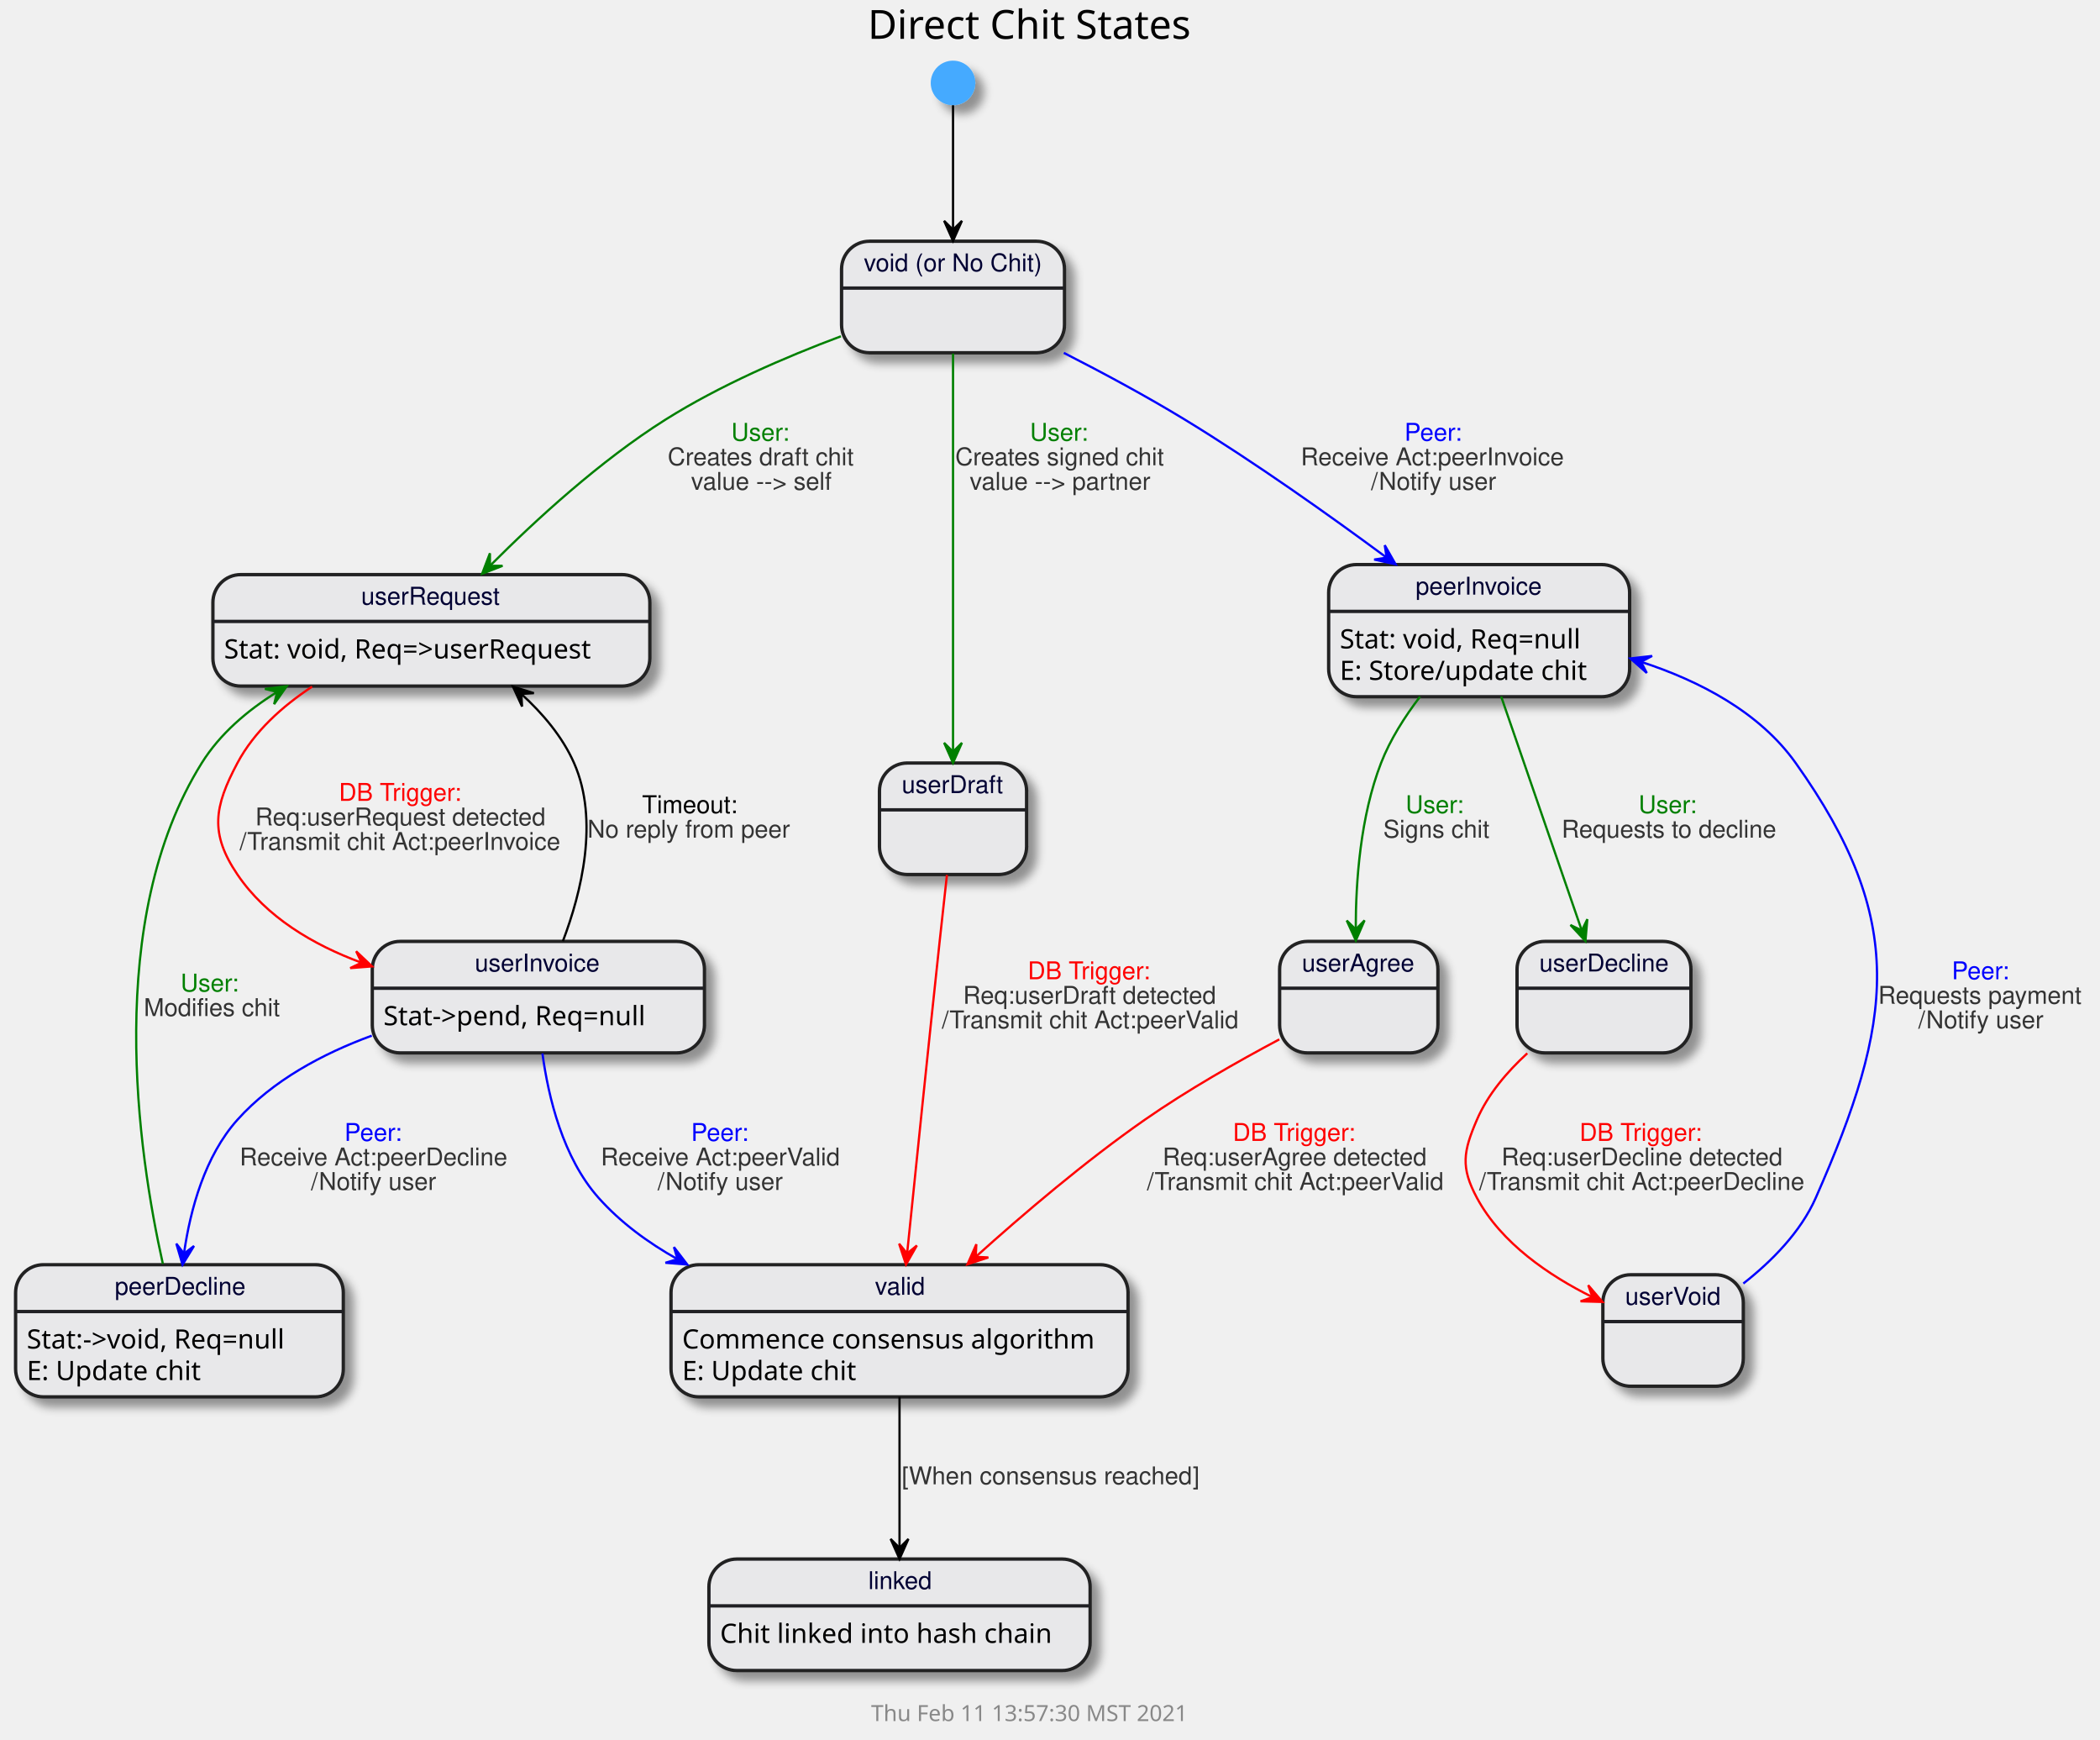
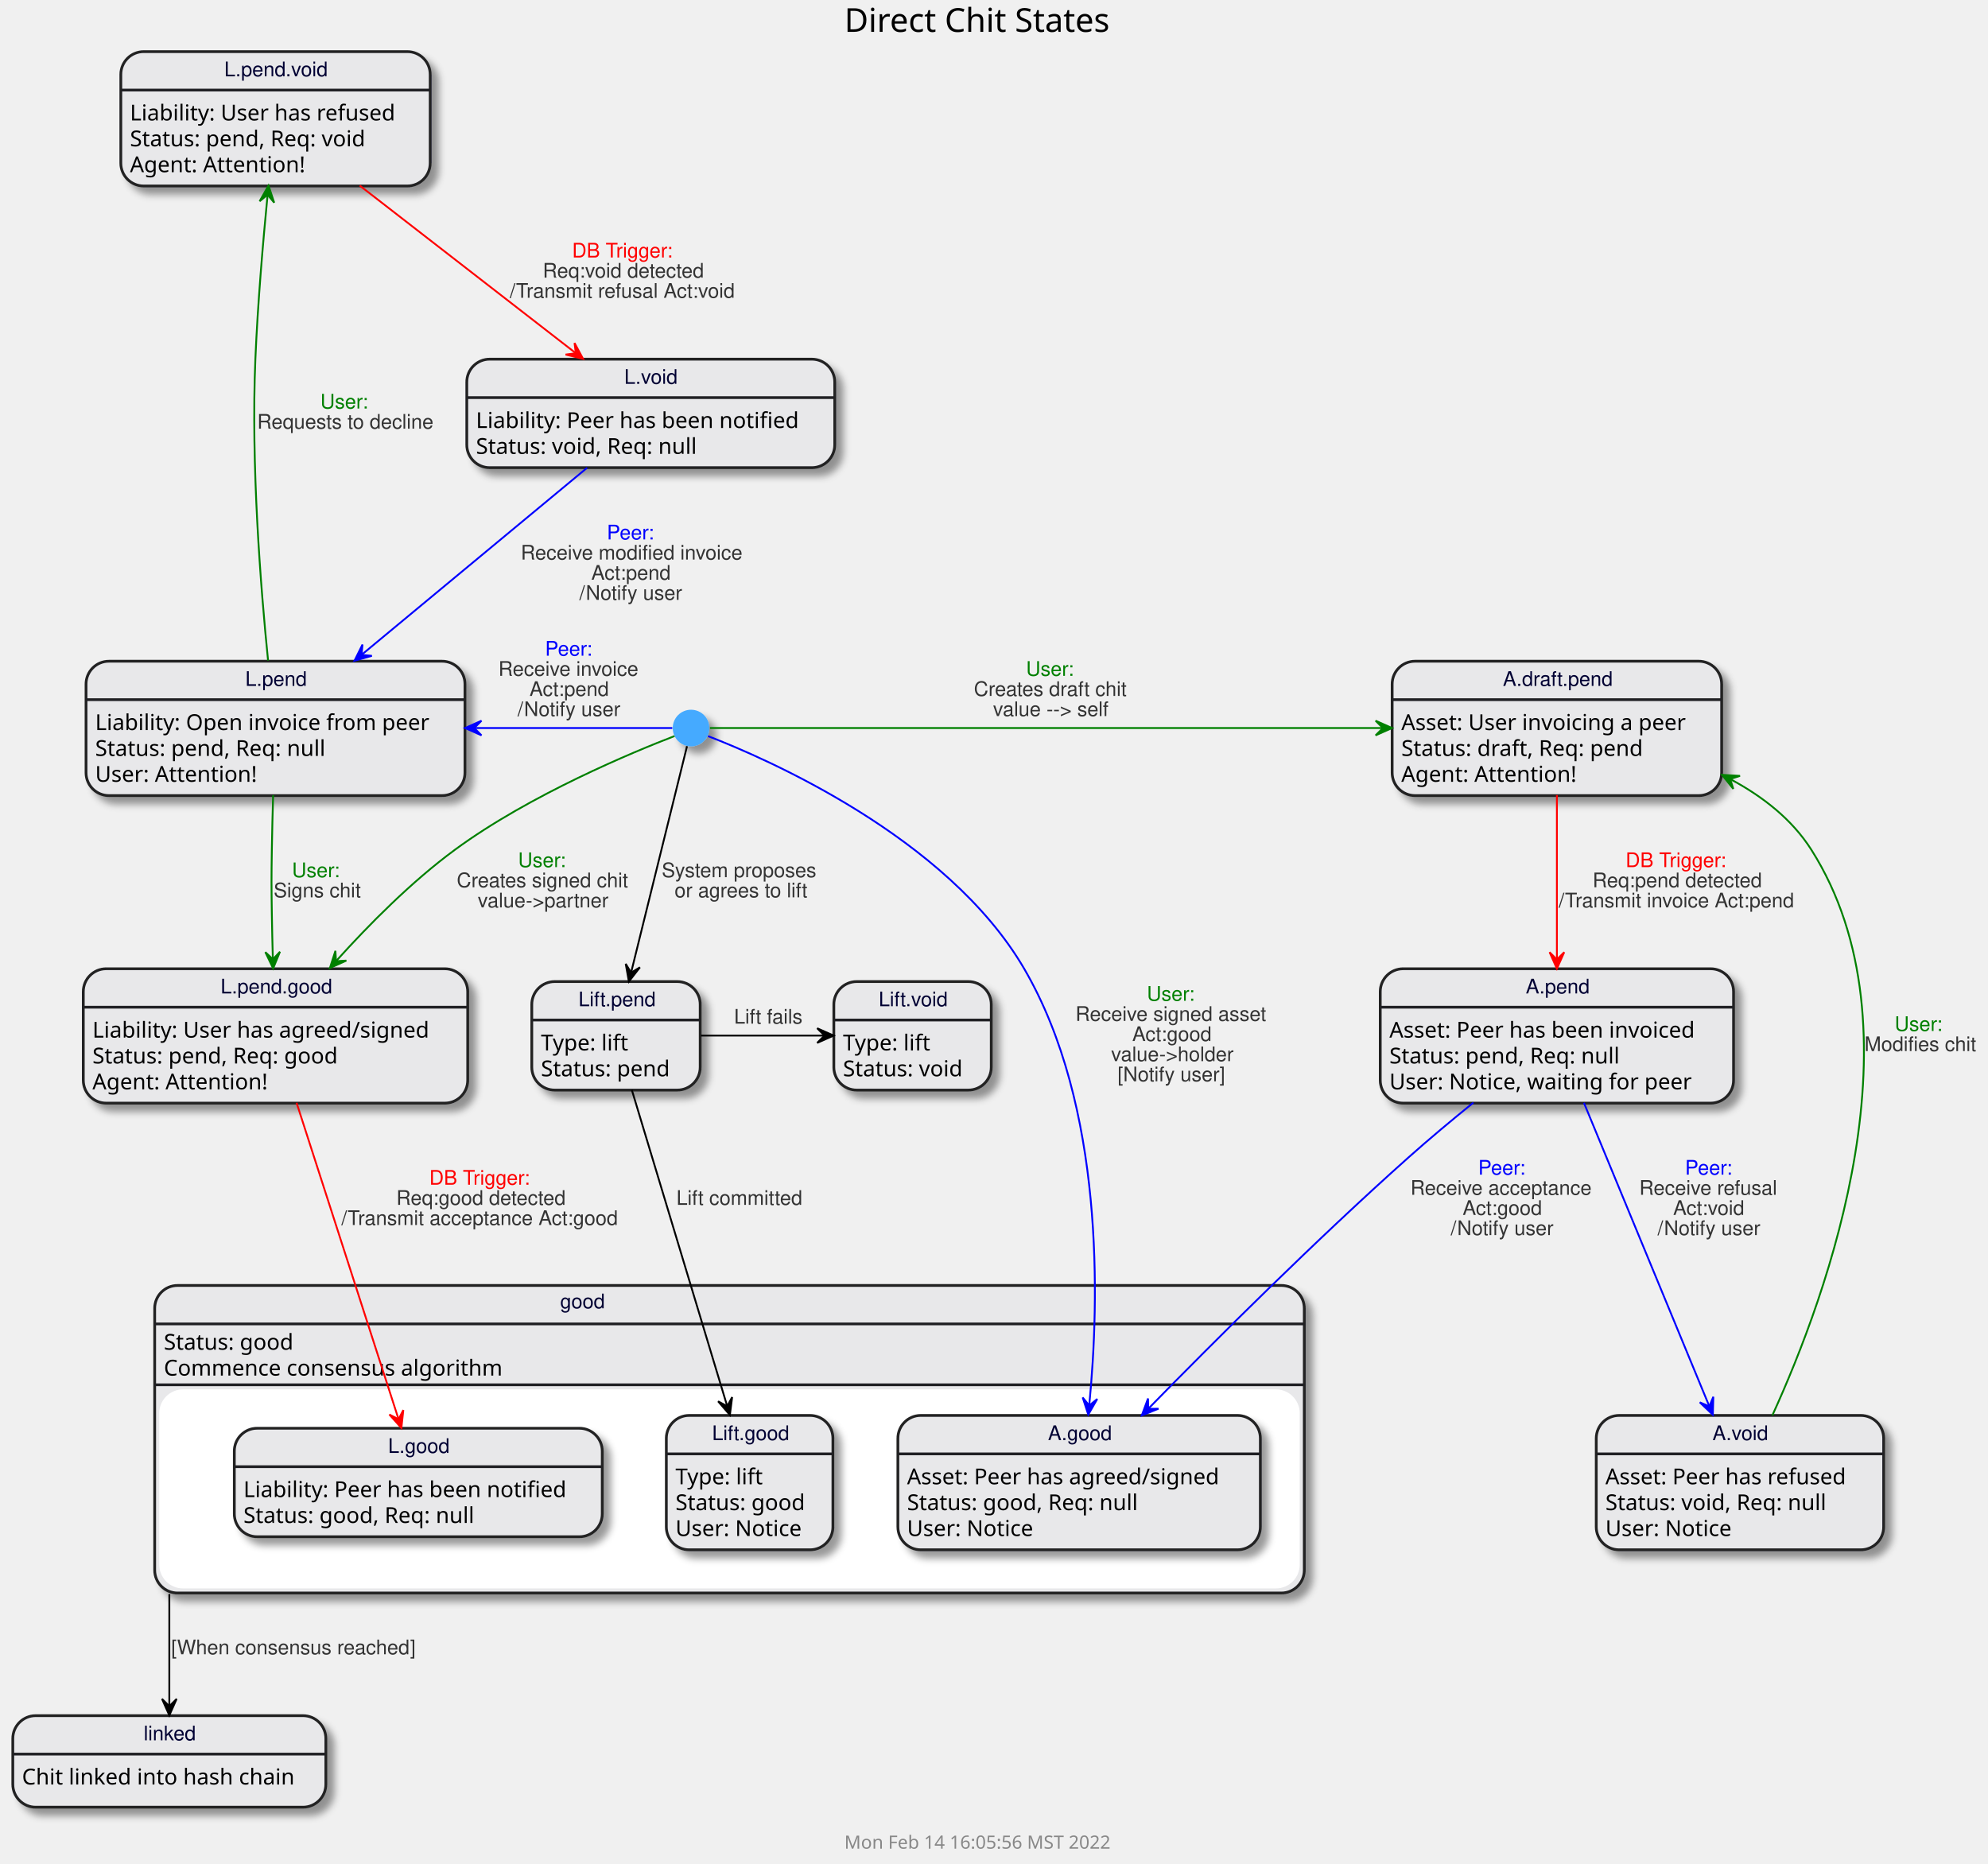
- <svg xmlns="http://www.w3.org/2000/svg" contentScriptType="application/ecmascript" contentStyleType="text/css" height="780px" preserveAspectRatio="none" style="width:942px;height:780px;" version="1.1" viewBox="0 0 942 780" width="942px" zoomAndPan="magnify">
+ <svg xmlns="http://www.w3.org/2000/svg" contentScriptType="application/ecmascript" contentStyleType="text/css" height="1018px" preserveAspectRatio="none" style="width:1086px;height:1018px;background:#FFFFFF;" version="1.1" viewBox="0 0 1086 1018" width="1086px" zoomAndPan="magnify">
  <defs>
-     <filter height="300%" id="f1xaeqcypwj8l6" width="300%" x="-1" y="-1">
+     <filter height="300%" id="f194v0dsw5ycxi" width="300%" x="-1" y="-1">
      <feGaussianBlur result="blurOut" stdDeviation="2.0" />
      <feColorMatrix in="blurOut" result="blurOut2" type="matrix" values="0 0 0 0 0 0 0 0 0 0 0 0 0 0 0 0 0 0 .4 0" />
      <feOffset dx="4.0" dy="4.0" in="blurOut2" result="blurOut3" />
      <feBlend in="SourceGraphic" in2="blurOut3" mode="normal" />
    </filter>
  </defs>
  <g>
-     <text fill="#000000" font-family="sans-serif" font-size="18" lengthAdjust="spacing" textLength="151" x="389.25" y="17.402">Direct Chit States</text>
-     <ellipse cx="427.5" cy="37.199" fill="#44AAFF" filter="url(#f1xaeqcypwj8l6)" rx="10" ry="10" style="stroke:none;stroke-width:1.0;" />
-     <g id="void">
-       <rect fill="#E8E8EA" filter="url(#f1xaeqcypwj8l6)" height="50" rx="12.5" ry="12.5" style="stroke:#202024;stroke-width:1.5;" width="100" x="377.5" y="108.199" />
-       <line style="stroke:#202024;stroke-width:1.5;" x1="377.5" x2="477.5" y1="129.199" y2="129.199" />
-       <text fill="#000033" font-family="Helvetica" font-size="11" lengthAdjust="spacing" textLength="80" x="387.5" y="121.669">void (or No Chit)</text>
-     </g>
-     <g id="userRequest">
-       <rect fill="#E8E8EA" filter="url(#f1xaeqcypwj8l6)" height="50" rx="12.5" ry="12.5" style="stroke:#202024;stroke-width:1.5;" width="196" x="95.5" y="257.699" />
-       <line style="stroke:#202024;stroke-width:1.5;" x1="95.5" x2="291.5" y1="278.699" y2="278.699" />
-       <text fill="#000033" font-family="Helvetica" font-size="11" lengthAdjust="spacing" textLength="63" x="162" y="271.169">userRequest</text>
-       <text fill="#000000" font-family="sans-serif" font-size="12" lengthAdjust="spacing" textLength="176" x="100.5" y="295.301">Stat: void, Req=&gt;userRequest</text>
-     </g>
-     <g id="peerInvoice">
-       <rect fill="#E8E8EA" filter="url(#f1xaeqcypwj8l6)" height="59.266" rx="12.5" ry="12.5" style="stroke:#202024;stroke-width:1.5;" width="135" x="596" y="253.199" />
-       <line style="stroke:#202024;stroke-width:1.5;" x1="596" x2="731" y1="274.199" y2="274.199" />
-       <text fill="#000033" font-family="Helvetica" font-size="11" lengthAdjust="spacing" textLength="57" x="635" y="266.669">peerInvoice</text>
-       <text fill="#000000" font-family="sans-serif" font-size="12" lengthAdjust="spacing" textLength="114" x="601" y="290.801">Stat: void, Req=null</text>
-       <text fill="#000000" font-family="sans-serif" font-size="12" lengthAdjust="spacing" textLength="115" x="601" y="304.934">E: Store/update chit</text>
-     </g>
-     <g id="userInvoice">
-       <rect fill="#E8E8EA" filter="url(#f1xaeqcypwj8l6)" height="50" rx="12.5" ry="12.5" style="stroke:#202024;stroke-width:1.5;" width="149" x="167" y="422.199" />
-       <line style="stroke:#202024;stroke-width:1.5;" x1="167" x2="316" y1="443.199" y2="443.199" />
-       <text fill="#000033" font-family="Helvetica" font-size="11" lengthAdjust="spacing" textLength="57" x="213" y="435.669">userInvoice</text>
-       <text fill="#000000" font-family="sans-serif" font-size="12" lengthAdjust="spacing" textLength="129" x="172" y="459.801">Stat-&gt;pend, Req=null</text>
-     </g>
-     <g id="peerDecline">
-       <rect fill="#E8E8EA" filter="url(#f1xaeqcypwj8l6)" height="59.266" rx="12.5" ry="12.5" style="stroke:#202024;stroke-width:1.5;" width="147" x="7" y="567.199" />
-       <line style="stroke:#202024;stroke-width:1.5;" x1="7" x2="154" y1="588.199" y2="588.199" />
-       <text fill="#000033" font-family="Helvetica" font-size="11" lengthAdjust="spacing" textLength="58" x="51.5" y="580.669">peerDecline</text>
-       <text fill="#000000" font-family="sans-serif" font-size="12" lengthAdjust="spacing" textLength="127" x="12" y="604.801">Stat:-&gt;void, Req=null</text>
-       <text fill="#000000" font-family="sans-serif" font-size="12" lengthAdjust="spacing" textLength="81" x="12" y="618.934">E: Update chit</text>
-     </g>
-     <g id="valid">
-       <rect fill="#E8E8EA" filter="url(#f1xaeqcypwj8l6)" height="59.266" rx="12.5" ry="12.5" style="stroke:#202024;stroke-width:1.5;" width="205" x="301" y="567.199" />
-       <line style="stroke:#202024;stroke-width:1.5;" x1="301" x2="506" y1="588.199" y2="588.199" />
-       <text fill="#000033" font-family="Helvetica" font-size="11" lengthAdjust="spacing" textLength="22" x="392.5" y="580.669">valid</text>
-       <text fill="#000000" font-family="sans-serif" font-size="12" lengthAdjust="spacing" textLength="185" x="306" y="604.801">Commence consensus algorithm</text>
-       <text fill="#000000" font-family="sans-serif" font-size="12" lengthAdjust="spacing" textLength="81" x="306" y="618.934">E: Update chit</text>
+     <text fill="#000000" font-family="sans-serif" font-size="18" lengthAdjust="spacing" textLength="151" x="461.25" y="17.402">Direct Chit States</text>
+     <rect fill="#E8E8EA" filter="url(#f194v0dsw5ycxi)" height="168" rx="12.5" ry="12.5" style="stroke:#202024;stroke-width:1.5;" width="628" x="84.5" y="702.199" />
+     <rect fill="#FFFFFF" height="107.734" rx="12.5" ry="12.5" style="stroke:#FFFFFF;stroke-width:1.0;" width="622" x="87.5" y="759.465" />
+     <line style="stroke:#202024;stroke-width:1.5;" x1="84.5" x2="712.5" y1="756.465" y2="756.465" />
+     <line style="stroke:#202024;stroke-width:1.5;" x1="84.5" x2="712.5" y1="723.199" y2="723.199" />
+     <text fill="#000033" font-family="Helvetica" font-size="11" lengthAdjust="spacing" textLength="24" x="306" y="714.669">good</text>
+     <text fill="#000000" font-family="sans-serif" font-size="12" lengthAdjust="spacing" textLength="71" x="89.5" y="737.301">Status: good</text>
+     <text fill="#000000" font-family="sans-serif" font-size="12" lengthAdjust="spacing" textLength="185" x="89.5" y="751.434">Commence consensus algorithm</text>
+     <g id="good.lGood">
+       <rect fill="#E8E8EA" filter="url(#f194v0dsw5ycxi)" height="59.266" rx="12.5" ry="12.5" style="stroke:#202024;stroke-width:1.5;" width="201" x="128" y="780.199" />
+       <line style="stroke:#202024;stroke-width:1.5;" x1="128" x2="329" y1="801.199" y2="801.199" />
+       <text fill="#000033" font-family="Helvetica" font-size="11" lengthAdjust="spacing" textLength="33" x="212" y="793.669">L.good</text>
+       <text fill="#000000" font-family="sans-serif" font-size="12" lengthAdjust="spacing" textLength="181" x="133" y="817.801">Liability: Peer has been notified</text>
+       <text fill="#000000" font-family="sans-serif" font-size="12" lengthAdjust="spacing" textLength="130" x="133" y="831.934">Status: good, Req: null</text>
+     </g>
+     <g id="good.aGood">
+       <rect fill="#E8E8EA" filter="url(#f194v0dsw5ycxi)" height="73.398" rx="12.5" ry="12.5" style="stroke:#202024;stroke-width:1.5;" width="198" x="490.5" y="773.199" />
+       <line style="stroke:#202024;stroke-width:1.5;" x1="490.5" x2="688.5" y1="794.199" y2="794.199" />
+       <text fill="#000033" font-family="Helvetica" font-size="11" lengthAdjust="spacing" textLength="34" x="572.5" y="786.669">A.good</text>
+       <text fill="#000000" font-family="sans-serif" font-size="12" lengthAdjust="spacing" textLength="178" x="495.5" y="810.801">Asset: Peer has agreed/signed</text>
+       <text fill="#000000" font-family="sans-serif" font-size="12" lengthAdjust="spacing" textLength="130" x="495.5" y="824.934">Status: good, Req: null</text>
+       <text fill="#000000" font-family="sans-serif" font-size="12" lengthAdjust="spacing" textLength="70" x="495.5" y="839.066">User: Notice</text>
+     </g>
+     <g id="good.liftGood">
+       <rect fill="#E8E8EA" filter="url(#f194v0dsw5ycxi)" height="73.398" rx="12.5" ry="12.5" style="stroke:#202024;stroke-width:1.5;" width="91" x="364" y="773.199" />
+       <line style="stroke:#202024;stroke-width:1.5;" x1="364" x2="455" y1="794.199" y2="794.199" />
+       <text fill="#000033" font-family="Helvetica" font-size="11" lengthAdjust="spacing" textLength="41" x="389" y="786.669">Lift.good</text>
+       <text fill="#000000" font-family="sans-serif" font-size="12" lengthAdjust="spacing" textLength="51" x="369" y="810.801">Type: lift</text>
+       <text fill="#000000" font-family="sans-serif" font-size="12" lengthAdjust="spacing" textLength="71" x="369" y="824.934">Status: good</text>
+       <text fill="#000000" font-family="sans-serif" font-size="12" lengthAdjust="spacing" textLength="70" x="369" y="839.066">User: Notice</text>
+     </g>
+     <g id="lPendGood">
+       <rect fill="#E8E8EA" filter="url(#f194v0dsw5ycxi)" height="73.398" rx="12.5" ry="12.5" style="stroke:#202024;stroke-width:1.5;" width="210" x="45.5" y="529.199" />
+       <line style="stroke:#202024;stroke-width:1.5;" x1="45.5" x2="255.5" y1="550.199" y2="550.199" />
+       <text fill="#000033" font-family="Helvetica" font-size="11" lengthAdjust="spacing" textLength="60" x="120.5" y="542.669">L.pend.good</text>
+       <text fill="#000000" font-family="sans-serif" font-size="12" lengthAdjust="spacing" textLength="190" x="50.5" y="566.801">Liability: User has agreed/signed</text>
+       <text fill="#000000" font-family="sans-serif" font-size="12" lengthAdjust="spacing" textLength="140" x="50.5" y="580.934">Status: pend, Req: good</text>
+       <text fill="#000000" font-family="sans-serif" font-size="12" lengthAdjust="spacing" textLength="96" x="50.5" y="595.066">Agent: Attention!</text>
+     </g>
+     <g id="lPend">
+       <rect fill="#E8E8EA" filter="url(#f194v0dsw5ycxi)" height="73.398" rx="12.5" ry="12.5" style="stroke:#202024;stroke-width:1.5;" width="207" x="47" y="361.199" />
+       <line style="stroke:#202024;stroke-width:1.5;" x1="47" x2="254" y1="382.199" y2="382.199" />
+       <text fill="#000033" font-family="Helvetica" font-size="11" lengthAdjust="spacing" textLength="33" x="134" y="374.669">L.pend</text>
+       <text fill="#000000" font-family="sans-serif" font-size="12" lengthAdjust="spacing" textLength="187" x="52" y="398.801">Liability: Open invoice from peer</text>
+       <text fill="#000000" font-family="sans-serif" font-size="12" lengthAdjust="spacing" textLength="131" x="52" y="412.934">Status: pend, Req: null</text>
+       <text fill="#000000" font-family="sans-serif" font-size="12" lengthAdjust="spacing" textLength="89" x="52" y="427.066">User: Attention!</text>
+     </g>
+     <g id="lPendVoid">
+       <rect fill="#E8E8EA" filter="url(#f194v0dsw5ycxi)" height="73.398" rx="12.5" ry="12.5" style="stroke:#202024;stroke-width:1.5;" width="169" x="66" y="28.199" />
+       <line style="stroke:#202024;stroke-width:1.5;" x1="66" x2="235" y1="49.199" y2="49.199" />
+       <text fill="#000033" font-family="Helvetica" font-size="11" lengthAdjust="spacing" textLength="56" x="122.5" y="41.669">L.pend.void</text>
+       <text fill="#000000" font-family="sans-serif" font-size="12" lengthAdjust="spacing" textLength="149" x="71" y="65.801">Liability: User has refused</text>
+       <text fill="#000000" font-family="sans-serif" font-size="12" lengthAdjust="spacing" textLength="135" x="71" y="79.934">Status: pend, Req: void</text>
+       <text fill="#000000" font-family="sans-serif" font-size="12" lengthAdjust="spacing" textLength="96" x="71" y="94.066">Agent: Attention!</text>
+     </g>
+     <g id="lVoid">
+       <rect fill="#E8E8EA" filter="url(#f194v0dsw5ycxi)" height="59.266" rx="12.5" ry="12.5" style="stroke:#202024;stroke-width:1.5;" width="201" x="255" y="196.199" />
+       <line style="stroke:#202024;stroke-width:1.5;" x1="255" x2="456" y1="217.199" y2="217.199" />
+       <text fill="#000033" font-family="Helvetica" font-size="11" lengthAdjust="spacing" textLength="29" x="341" y="209.669">L.void</text>
+       <text fill="#000000" font-family="sans-serif" font-size="12" lengthAdjust="spacing" textLength="181" x="260" y="233.801">Liability: Peer has been notified</text>
+       <text fill="#000000" font-family="sans-serif" font-size="12" lengthAdjust="spacing" textLength="125" x="260" y="247.934">Status: void, Req: null</text>
+     </g>
+     <g id="aDraftPend">
+       <rect fill="#E8E8EA" filter="url(#f194v0dsw5ycxi)" height="73.398" rx="12.5" ry="12.5" style="stroke:#202024;stroke-width:1.5;" width="180" x="760.5" y="361.199" />
+       <line style="stroke:#202024;stroke-width:1.5;" x1="760.5" x2="940.5" y1="382.199" y2="382.199" />
+       <text fill="#000033" font-family="Helvetica" font-size="11" lengthAdjust="spacing" textLength="59" x="821" y="374.669">A.draft.pend</text>
+       <text fill="#000000" font-family="sans-serif" font-size="12" lengthAdjust="spacing" textLength="160" x="765.5" y="398.801">Asset: User invoicing a peer</text>
+       <text fill="#000000" font-family="sans-serif" font-size="12" lengthAdjust="spacing" textLength="139" x="765.5" y="412.934">Status: draft, Req: pend</text>
+       <text fill="#000000" font-family="sans-serif" font-size="12" lengthAdjust="spacing" textLength="96" x="765.5" y="427.066">Agent: Attention!</text>
+     </g>
+     <g id="aPend">
+       <rect fill="#E8E8EA" filter="url(#f194v0dsw5ycxi)" height="73.398" rx="12.5" ry="12.5" style="stroke:#202024;stroke-width:1.5;" width="193" x="754" y="529.199" />
+       <line style="stroke:#202024;stroke-width:1.5;" x1="754" x2="947" y1="550.199" y2="550.199" />
+       <text fill="#000033" font-family="Helvetica" font-size="11" lengthAdjust="spacing" textLength="34" x="833.5" y="542.669">A.pend</text>
+       <text fill="#000000" font-family="sans-serif" font-size="12" lengthAdjust="spacing" textLength="173" x="759" y="566.801">Asset: Peer has been invoiced</text>
+       <text fill="#000000" font-family="sans-serif" font-size="12" lengthAdjust="spacing" textLength="131" x="759" y="580.934">Status: pend, Req: null</text>
+       <text fill="#000000" font-family="sans-serif" font-size="12" lengthAdjust="spacing" textLength="169" x="759" y="595.066">User: Notice, waiting for peer</text>
+     </g>
+     <g id="aVoid">
+       <rect fill="#E8E8EA" filter="url(#f194v0dsw5ycxi)" height="73.398" rx="12.5" ry="12.5" style="stroke:#202024;stroke-width:1.5;" width="157" x="872" y="773.199" />
+       <line style="stroke:#202024;stroke-width:1.5;" x1="872" x2="1029" y1="794.199" y2="794.199" />
+       <text fill="#000033" font-family="Helvetica" font-size="11" lengthAdjust="spacing" textLength="30" x="935.5" y="786.669">A.void</text>
+       <text fill="#000000" font-family="sans-serif" font-size="12" lengthAdjust="spacing" textLength="137" x="877" y="810.801">Asset: Peer has refused</text>
+       <text fill="#000000" font-family="sans-serif" font-size="12" lengthAdjust="spacing" textLength="125" x="877" y="824.934">Status: void, Req: null</text>
+       <text fill="#000000" font-family="sans-serif" font-size="12" lengthAdjust="spacing" textLength="70" x="877" y="839.066">User: Notice</text>
+     </g>
+     <g id="liftPend">
+       <rect fill="#E8E8EA" filter="url(#f194v0dsw5ycxi)" height="59.266" rx="12.5" ry="12.5" style="stroke:#202024;stroke-width:1.5;" width="92" x="290.5" y="536.199" />
+       <line style="stroke:#202024;stroke-width:1.5;" x1="290.5" x2="382.5" y1="557.199" y2="557.199" />
+       <text fill="#000033" font-family="Helvetica" font-size="11" lengthAdjust="spacing" textLength="41" x="316" y="549.669">Lift.pend</text>
+       <text fill="#000000" font-family="sans-serif" font-size="12" lengthAdjust="spacing" textLength="51" x="295.5" y="573.801">Type: lift</text>
+       <text fill="#000000" font-family="sans-serif" font-size="12" lengthAdjust="spacing" textLength="72" x="295.5" y="587.934">Status: pend</text>
+     </g>
+     <g id="liftVoid">
+       <rect fill="#E8E8EA" filter="url(#f194v0dsw5ycxi)" height="59.266" rx="12.5" ry="12.5" style="stroke:#202024;stroke-width:1.5;" width="86" x="455.5" y="536.199" />
+       <line style="stroke:#202024;stroke-width:1.5;" x1="455.5" x2="541.5" y1="557.199" y2="557.199" />
+       <text fill="#000033" font-family="Helvetica" font-size="11" lengthAdjust="spacing" textLength="37" x="480" y="549.669">Lift.void</text>
+       <text fill="#000000" font-family="sans-serif" font-size="12" lengthAdjust="spacing" textLength="51" x="460.5" y="573.801">Type: lift</text>
+       <text fill="#000000" font-family="sans-serif" font-size="12" lengthAdjust="spacing" textLength="66" x="460.5" y="587.934">Status: void</text>
    </g>
    <g id="linked">
-       <rect fill="#E8E8EA" filter="url(#f1xaeqcypwj8l6)" height="50" rx="12.5" ry="12.5" style="stroke:#202024;stroke-width:1.5;" width="171" x="318" y="699.199" />
-       <line style="stroke:#202024;stroke-width:1.5;" x1="318" x2="489" y1="720.199" y2="720.199" />
-       <text fill="#000033" font-family="Helvetica" font-size="11" lengthAdjust="spacing" textLength="28" x="389.5" y="712.669">linked</text>
-       <text fill="#000000" font-family="sans-serif" font-size="12" lengthAdjust="spacing" textLength="151" x="323" y="736.801">Chit linked into hash chain</text>
-     </g>
-     <g id="userDecline">
-       <rect fill="#E8E8EA" filter="url(#f1xaeqcypwj8l6)" height="50" rx="12.5" ry="12.5" style="stroke:#202024;stroke-width:1.5;" width="78" x="680.5" y="422.199" />
-       <line style="stroke:#202024;stroke-width:1.5;" x1="680.5" x2="758.5" y1="443.199" y2="443.199" />
-       <text fill="#000033" font-family="Helvetica" font-size="11" lengthAdjust="spacing" textLength="58" x="690.5" y="435.669">userDecline</text>
-     </g>
-     <g id="userVoid">
-       <rect fill="#E8E8EA" filter="url(#f1xaeqcypwj8l6)" height="50" rx="12.5" ry="12.5" style="stroke:#202024;stroke-width:1.5;" width="63" x="719" y="571.699" />
-       <line style="stroke:#202024;stroke-width:1.5;" x1="719" x2="782" y1="592.699" y2="592.699" />
-       <text fill="#000033" font-family="Helvetica" font-size="11" lengthAdjust="spacing" textLength="43" x="729" y="585.169">userVoid</text>
-     </g>
-     <g id="userAgree">
-       <rect fill="#E8E8EA" filter="url(#f1xaeqcypwj8l6)" height="50" rx="12.5" ry="12.5" style="stroke:#202024;stroke-width:1.5;" width="71" x="574" y="422.199" />
-       <line style="stroke:#202024;stroke-width:1.5;" x1="574" x2="645" y1="443.199" y2="443.199" />
-       <text fill="#000033" font-family="Helvetica" font-size="11" lengthAdjust="spacing" textLength="51" x="584" y="435.669">userAgree</text>
-     </g>
-     <g id="userDraft">
-       <rect fill="#E8E8EA" filter="url(#f1xaeqcypwj8l6)" height="50" rx="12.5" ry="12.5" style="stroke:#202024;stroke-width:1.5;" width="66" x="394.5" y="342.199" />
-       <line style="stroke:#202024;stroke-width:1.5;" x1="394.5" x2="460.5" y1="363.199" y2="363.199" />
-       <text fill="#000033" font-family="Helvetica" font-size="11" lengthAdjust="spacing" textLength="46" x="404.5" y="355.669">userDraft</text>
-     </g>
-     <path d="M427.5,47.209 C427.5,59.899 427.5,83.609 427.5,102.769 " fill="none" id="*start-to-void" style="stroke:#000000;stroke-width:1.0;" />
-     <polygon fill="#000000" points="427.5,108.039,431.5,99.039,427.5,103.039,423.5,99.039,427.5,108.039" style="stroke:#000000;stroke-width:1.0;" />
-     <path d="M377.21,150.819 C352.54,160.049 322.95,172.799 298.5,188.199 C269.26,206.609 240.25,233.249 220.16,253.389 " fill="none" id="void-to-userRequest" style="stroke:#008000;stroke-width:1.0;" />
-     <polygon fill="#008000" points="216.26,257.329,225.438,253.756,219.781,253.779,219.758,248.123,216.26,257.329" style="stroke:#008000;stroke-width:1.0;" />
-     <text fill="#008000" font-family="Helvetica" font-size="11" lengthAdjust="spacing" textLength="27" x="328" y="197.669">User:</text>
-     <text fill="#333333" font-family="Helvetica" font-size="11" lengthAdjust="spacing" textLength="84" x="299.5" y="208.669">Creates draft chit</text>
-     <text fill="#333333" font-family="Helvetica" font-size="11" lengthAdjust="spacing" textLength="63" x="310" y="219.669">value --&gt; self</text>
-     <path d="M477.2,158.249 C494.66,167.159 514.22,177.659 531.5,188.199 C562.79,207.279 596.49,231.209 622,250.079 " fill="none" id="void-to-peerInvoice" style="stroke:#0000FF;stroke-width:1.0;" />
-     <polygon fill="#0000FF" points="626.03,253.069,621.161,244.508,622.006,250.101,616.413,250.946,626.03,253.069" style="stroke:#0000FF;stroke-width:1.0;" />
-     <text fill="#0000FF" font-family="Helvetica" font-size="11" lengthAdjust="spacing" textLength="26" x="630" y="197.669">Peer:</text>
-     <text fill="#333333" font-family="Helvetica" font-size="11" lengthAdjust="spacing" textLength="119" x="583.5" y="208.669">Receive Act:peerInvoice</text>
-     <text fill="#333333" font-family="Helvetica" font-size="11" lengthAdjust="spacing" textLength="56" x="615" y="219.669">/Notify user</text>
-     <path d="M140,307.949 C126.66,316.729 114.03,328.059 106.5,342.199 C96.05,361.809 94.04,373.799 106.5,392.199 C119.46,411.339 140.42,423.699 162,431.679 " fill="none" id="userRequest-to-userInvoice" style="stroke:#FF0000;stroke-width:1.0;" />
-     <polygon fill="#FF0000" points="166.91,433.409,159.764,426.632,162.197,431.738,157.091,434.172,166.91,433.409" style="stroke:#FF0000;stroke-width:1.0;" />
-     <text fill="#FF0000" font-family="Helvetica" font-size="11" lengthAdjust="spacing" textLength="56" x="152" y="359.169">DB Trigger:</text>
-     <text fill="#333333" font-family="Helvetica" font-size="11" lengthAdjust="spacing" textLength="131" x="114.5" y="370.169">Req:userRequest detected</text>
-     <text fill="#333333" font-family="Helvetica" font-size="11" lengthAdjust="spacing" textLength="145" x="107.5" y="381.169">/Transmit chit Act:peerInvoice</text>
-     <path d="M252.5,422.089 C260.75,400.349 268.85,367.939 257.5,342.199 C252.3,330.399 243.42,319.949 233.9,311.269 " fill="none" id="userInvoice-to-userRequest" style="stroke:#000000;stroke-width:1.0;" />
-     <polygon fill="#000000" points="230.08,307.909,234.185,316.862,233.83,311.216,239.476,310.861,230.08,307.909" style="stroke:#000000;stroke-width:1.0;" />
-     <text fill="#000000" font-family="Helvetica" font-size="11" lengthAdjust="spacing" textLength="42" x="288" y="364.669">Timeout:</text>
-     <text fill="#333333" font-family="Helvetica" font-size="11" lengthAdjust="spacing" textLength="91" x="263.5" y="375.669">No reply from peer</text>
-     <path d="M166.76,464.479 C144.75,472.559 122.34,484.529 106.5,502.199 C91.9,518.489 85.43,542.289 82.58,561.809 " fill="none" id="userInvoice-to-peerDecline" style="stroke:#0000FF;stroke-width:1.0;" />
-     <polygon fill="#0000FF" points="81.88,567.189,87.028,558.793,82.537,562.233,79.097,557.742,81.88,567.189" style="stroke:#0000FF;stroke-width:1.0;" />
-     <text fill="#0000FF" font-family="Helvetica" font-size="11" lengthAdjust="spacing" textLength="26" x="154.5" y="511.669">Peer:</text>
-     <text fill="#333333" font-family="Helvetica" font-size="11" lengthAdjust="spacing" textLength="120" x="107.5" y="522.669">Receive Act:peerDecline</text>
-     <text fill="#333333" font-family="Helvetica" font-size="11" lengthAdjust="spacing" textLength="56" x="139.5" y="533.669">/Notify user</text>
-     <path d="M73.05,566.809 C61.88,516.779 46.52,412.619 90.5,342.199 C98.67,329.119 110.9,318.679 124.11,310.449 " fill="none" id="peerDecline-to-userRequest" style="stroke:#008000;stroke-width:1.0;" />
-     <polygon fill="#008000" points="128.62,307.749,118.845,308.95,124.332,310.322,122.96,315.81,128.62,307.749" style="stroke:#008000;stroke-width:1.0;" />
-     <text fill="#008000" font-family="Helvetica" font-size="11" lengthAdjust="spacing" textLength="27" x="81" y="444.669">User:</text>
-     <text fill="#333333" font-family="Helvetica" font-size="11" lengthAdjust="spacing" textLength="60" x="64.5" y="455.669">Modifies chit</text>
-     <path d="M243.32,472.439 C245.97,492.039 252.49,519.239 268.5,537.199 C278.35,548.249 290.66,557.289 303.81,564.669 " fill="none" id="userInvoice-to-valid" style="stroke:#0000FF;stroke-width:1.0;" />
-     <polygon fill="#0000FF" points="308.3,567.109,302.305,559.295,303.908,564.72,298.483,566.322,308.3,567.109" style="stroke:#0000FF;stroke-width:1.0;" />
-     <text fill="#0000FF" font-family="Helvetica" font-size="11" lengthAdjust="spacing" textLength="26" x="310" y="511.669">Peer:</text>
-     <text fill="#333333" font-family="Helvetica" font-size="11" lengthAdjust="spacing" textLength="107" x="269.5" y="522.669">Receive Act:peerValid</text>
-     <text fill="#333333" font-family="Helvetica" font-size="11" lengthAdjust="spacing" textLength="56" x="295" y="533.669">/Notify user</text>
-     <path d="M673.38,312.379 C683.53,341.829 699.25,387.449 709.46,417.069 " fill="none" id="peerInvoice-to-userDecline" style="stroke:#008000;stroke-width:1.0;" />
-     <polygon fill="#008000" points="711.18,422.039,712.031,412.227,709.552,417.312,704.467,414.832,711.18,422.039" style="stroke:#008000;stroke-width:1.0;" />
-     <text fill="#008000" font-family="Helvetica" font-size="11" lengthAdjust="spacing" textLength="27" x="735" y="364.669">User:</text>
-     <text fill="#333333" font-family="Helvetica" font-size="11" lengthAdjust="spacing" textLength="96" x="700.5" y="375.669">Requests to decline</text>
-     <path d="M685.1,472.379 C676.02,480.689 667.4,490.799 662.5,502.199 C656.35,516.489 655.15,523.489 662.5,537.199 C673.45,557.619 695.01,572.129 714.05,581.589 " fill="none" id="userDecline-to-userVoid" style="stroke:#FF0000;stroke-width:1.0;" />
-     <polygon fill="#FF0000" points="718.83,583.889,712.443,576.392,714.321,581.728,708.985,583.606,718.83,583.889" style="stroke:#FF0000;stroke-width:1.0;" />
-     <text fill="#FF0000" font-family="Helvetica" font-size="11" lengthAdjust="spacing" textLength="56" x="708.5" y="511.669">DB Trigger:</text>
-     <text fill="#333333" font-family="Helvetica" font-size="11" lengthAdjust="spacing" textLength="126" x="673.5" y="522.669">Req:userDecline detected</text>
-     <text fill="#333333" font-family="Helvetica" font-size="11" lengthAdjust="spacing" textLength="146" x="663.5" y="533.669">/Transmit chit Act:peerDecline</text>
-     <path d="M782.01,575.639 C794.6,565.749 807.7,552.629 814.5,537.199 C849.49,457.809 855.78,412.909 805.5,342.199 C789.21,319.289 762.25,305.329 736.17,296.829 " fill="none" id="userVoid-to-peerInvoice" style="stroke:#0000FF;stroke-width:1.0;" />
-     <polygon fill="#0000FF" points="731.32,295.299,738.706,301.814,736.09,296.799,741.105,294.182,731.32,295.299" style="stroke:#0000FF;stroke-width:1.0;" />
-     <text fill="#0000FF" font-family="Helvetica" font-size="11" lengthAdjust="spacing" textLength="26" x="875.5" y="439.169">Peer:</text>
-     <text fill="#333333" font-family="Helvetica" font-size="11" lengthAdjust="spacing" textLength="92" x="842.5" y="450.169">Requests payment</text>
-     <text fill="#333333" font-family="Helvetica" font-size="11" lengthAdjust="spacing" textLength="56" x="860.5" y="461.169">/Notify user</text>
-     <path d="M636.98,312.439 C630.16,321.369 623.59,331.659 619.5,342.199 C610.24,366.049 608.15,395.189 608.14,416.549 " fill="none" id="peerInvoice-to-userAgree" style="stroke:#008000;stroke-width:1.0;" />
-     <polygon fill="#008000" points="608.18,421.799,612.103,412.765,608.137,416.799,604.103,412.834,608.18,421.799" style="stroke:#008000;stroke-width:1.0;" />
-     <text fill="#008000" font-family="Helvetica" font-size="11" lengthAdjust="spacing" textLength="27" x="630.5" y="364.669">User:</text>
-     <text fill="#333333" font-family="Helvetica" font-size="11" lengthAdjust="spacing" textLength="47" x="620.5" y="375.669">Signs chit</text>
-     <path d="M573.86,466.139 C555.34,475.979 532.64,488.869 513.5,502.199 C486.78,520.809 458.85,544.609 437.82,563.539 " fill="none" id="userAgree-to-valid" style="stroke:#FF0000;stroke-width:1.0;" />
-     <polygon fill="#FF0000" points="433.98,567.019,443.333,563.934,437.683,563.659,437.957,558.009,433.98,567.019" style="stroke:#FF0000;stroke-width:1.0;" />
-     <text fill="#FF0000" font-family="Helvetica" font-size="11" lengthAdjust="spacing" textLength="56" x="553" y="511.669">DB Trigger:</text>
-     <text fill="#333333" font-family="Helvetica" font-size="11" lengthAdjust="spacing" textLength="119" x="521.5" y="522.669">Req:userAgree detected</text>
-     <text fill="#333333" font-family="Helvetica" font-size="11" lengthAdjust="spacing" textLength="133" x="514.5" y="533.669">/Transmit chit Act:peerValid</text>
-     <path d="M427.5,158.589 C427.5,201.609 427.5,290.769 427.5,336.989 " fill="none" id="void-to-userDraft" style="stroke:#008000;stroke-width:1.0;" />
-     <polygon fill="#008000" points="427.5,342.139,431.5,333.139,427.5,337.139,423.5,333.139,427.5,342.139" style="stroke:#008000;stroke-width:1.0;" />
-     <text fill="#008000" font-family="Helvetica" font-size="11" lengthAdjust="spacing" textLength="27" x="462" y="197.669">User:</text>
-     <text fill="#333333" font-family="Helvetica" font-size="11" lengthAdjust="spacing" textLength="94" x="428.5" y="208.669">Creates signed chit</text>
-     <text fill="#333333" font-family="Helvetica" font-size="11" lengthAdjust="spacing" textLength="81" x="435" y="219.669">value --&gt; partner</text>
-     <path d="M424.77,392.389 C423.73,401.709 422.55,412.449 421.5,422.199 C416.27,470.839 410.48,527.189 406.91,562.139 " fill="none" id="userDraft-to-valid" style="stroke:#FF0000;stroke-width:1.0;" />
-     <polygon fill="#FF0000" points="406.4,567.139,411.278,558.583,406.899,562.164,403.318,557.785,406.4,567.139" style="stroke:#FF0000;stroke-width:1.0;" />
-     <text fill="#FF0000" font-family="Helvetica" font-size="11" lengthAdjust="spacing" textLength="56" x="461" y="439.169">DB Trigger:</text>
-     <text fill="#333333" font-family="Helvetica" font-size="11" lengthAdjust="spacing" textLength="114" x="432" y="450.169">Req:userDraft detected</text>
-     <text fill="#333333" font-family="Helvetica" font-size="11" lengthAdjust="spacing" textLength="133" x="422.5" y="461.169">/Transmit chit Act:peerValid</text>
-     <path d="M403.5,626.489 C403.5,646.769 403.5,673.829 403.5,694.159 " fill="none" id="valid-to-linked" style="stroke:#000000;stroke-width:1.0;" />
-     <polygon fill="#000000" points="403.5,699.179,407.5,690.179,403.5,694.179,399.5,690.179,403.5,699.179" style="stroke:#000000;stroke-width:1.0;" />
-     <text fill="#333333" font-family="Helvetica" font-size="11" lengthAdjust="spacing" textLength="134" x="404.5" y="665.669">[When consensus reached]</text>
-     <text fill="#888888" font-family="sans-serif" font-size="10" lengthAdjust="spacing" textLength="148" x="390.75" y="771.867">Thu Feb 11 13:57:30 MST 2021</text>
+       <rect fill="#E8E8EA" filter="url(#f194v0dsw5ycxi)" height="50" rx="12.5" ry="12.5" style="stroke:#202024;stroke-width:1.5;" width="171" x="7" y="937.199" />
+       <line style="stroke:#202024;stroke-width:1.5;" x1="7" x2="178" y1="958.199" y2="958.199" />
+       <text fill="#000033" font-family="Helvetica" font-size="11" lengthAdjust="spacing" textLength="28" x="78.5" y="950.669">linked</text>
+       <text fill="#000000" font-family="sans-serif" font-size="12" lengthAdjust="spacing" textLength="151" x="12" y="974.801">Chit linked into hash chain</text>
+     </g>
+     <ellipse cx="377.5" cy="397.699" fill="#44AAFF" filter="url(#f194v0dsw5ycxi)" rx="10" ry="10" style="stroke:none;stroke-width:1.0;" />
+     <path d="M387.82,397.699 C435.11,397.699 634.01,397.699 755.1,397.699 " fill="none" id="*start-to-aDraftPend" style="stroke:#008000;stroke-width:1.0;" />
+     <polygon fill="#008000" points="760.45,397.699,751.45,393.699,755.45,397.699,751.45,401.699,760.45,397.699" style="stroke:#008000;stroke-width:1.0;" />
+     <text fill="#008000" font-family="Helvetica" font-size="11" lengthAdjust="spacing" textLength="27" x="560.5" y="369.169">User:</text>
+     <text fill="#333333" font-family="Helvetica" font-size="11" lengthAdjust="spacing" textLength="84" x="532" y="380.169">Creates draft chit</text>
+     <text fill="#333333" font-family="Helvetica" font-size="11" lengthAdjust="spacing" textLength="63" x="542.5" y="391.169">value --&gt; self</text>
+     <path d="M259.09,397.699 C302.89,397.699 347.67,397.699 367.27,397.699 " fill="none" id="lPend-backto-*start" style="stroke:#0000FF;stroke-width:1.0;" />
+     <polygon fill="#0000FF" points="254.04,397.699,263.04,401.699,259.04,397.699,263.04,393.699,254.04,397.699" style="stroke:#0000FF;stroke-width:1.0;" />
+     <text fill="#0000FF" font-family="Helvetica" font-size="11" lengthAdjust="spacing" textLength="26" x="297.75" y="358.169">Peer:</text>
+     <text fill="#333333" font-family="Helvetica" font-size="11" lengthAdjust="spacing" textLength="77" x="272.25" y="369.169">Receive invoice</text>
+     <text fill="#333333" font-family="Helvetica" font-size="11" lengthAdjust="spacing" textLength="43" x="289.25" y="380.169">Act:pend</text>
+     <text fill="#333333" font-family="Helvetica" font-size="11" lengthAdjust="spacing" textLength="56" x="282.75" y="391.169">/Notify user</text>
+     <path d="M368.48,402.079 C346.63,410.509 289.58,433.999 248.5,464.199 C224.75,481.659 201.57,505.049 183.72,524.869 " fill="none" id="*start-to-lPendGood" style="stroke:#008000;stroke-width:1.0;" />
+     <polygon fill="#008000" points="180.22,528.789,189.198,524.739,183.55,525.059,183.23,519.412,180.22,528.789" style="stroke:#008000;stroke-width:1.0;" />
+     <text fill="#008000" font-family="Helvetica" font-size="11" lengthAdjust="spacing" textLength="27" x="283" y="473.669">User:</text>
+     <text fill="#333333" font-family="Helvetica" font-size="11" lengthAdjust="spacing" textLength="94" x="249.5" y="484.669">Creates signed chit</text>
+     <text fill="#333333" font-family="Helvetica" font-size="11" lengthAdjust="spacing" textLength="71" x="261" y="495.669">value-&gt;partner</text>
+     <path d="M386.77,402.109 C417.64,414.019 517.4,456.979 559.5,529.199 C603.28,604.299 600.66,710.209 595.02,767.689 " fill="none" id="*start-to-aGood" style="stroke:#0000FF;stroke-width:1.0;" />
+     <polygon fill="#0000FF" points="594.5,772.759,599.402,764.217,595.013,767.786,591.445,763.396,594.5,772.759" style="stroke:#0000FF;stroke-width:1.0;" />
+     <text fill="#008000" font-family="Helvetica" font-size="11" lengthAdjust="spacing" textLength="27" x="626.5" y="546.669">User:</text>
+     <text fill="#333333" font-family="Helvetica" font-size="11" lengthAdjust="spacing" textLength="105" x="587.5" y="557.669">Receive signed asset</text>
+     <text fill="#333333" font-family="Helvetica" font-size="11" lengthAdjust="spacing" textLength="43" x="618.5" y="568.669">Act:good</text>
+     <text fill="#333333" font-family="Helvetica" font-size="11" lengthAdjust="spacing" textLength="66" x="607" y="579.669">value-&gt;holder</text>
+     <text fill="#333333" font-family="Helvetica" font-size="11" lengthAdjust="spacing" textLength="59" x="610.5" y="590.669">[Notify user]</text>
+     <path d="M850.5,434.309 C850.5,460.679 850.5,496.639 850.5,524.119 " fill="none" id="aDraftPend-to-aPend" style="stroke:#FF0000;stroke-width:1.0;" />
+     <polygon fill="#FF0000" points="850.5,529.149,854.5,520.149,850.5,524.149,846.5,520.149,850.5,529.149" style="stroke:#FF0000;stroke-width:1.0;" />
+     <text fill="#FF0000" font-family="Helvetica" font-size="11" lengthAdjust="spacing" textLength="56" x="888" y="473.669">DB Trigger:</text>
+     <text fill="#333333" font-family="Helvetica" font-size="11" lengthAdjust="spacing" textLength="92" x="870" y="484.669">Req:pend detected</text>
+     <text fill="#333333" font-family="Helvetica" font-size="11" lengthAdjust="spacing" textLength="129" x="851.5" y="495.669">/Transmit invoice Act:pend</text>
+     <path d="M865.26,602.409 C883.53,646.639 914.6,721.819 933.75,768.169 " fill="none" id="aPend-to-aVoid" style="stroke:#0000FF;stroke-width:1.0;" />
+     <polygon fill="#0000FF" points="935.68,772.849,935.952,763.004,933.776,768.226,928.554,766.05,935.68,772.849" style="stroke:#0000FF;stroke-width:1.0;" />
+     <text fill="#0000FF" font-family="Helvetica" font-size="11" lengthAdjust="spacing" textLength="26" x="920.5" y="641.669">Peer:</text>
+     <text fill="#333333" font-family="Helvetica" font-size="11" lengthAdjust="spacing" textLength="76" x="895.5" y="652.669">Receive refusal</text>
+     <text fill="#333333" font-family="Helvetica" font-size="11" lengthAdjust="spacing" textLength="39" x="914" y="663.669">Act:void</text>
+     <text fill="#333333" font-family="Helvetica" font-size="11" lengthAdjust="spacing" textLength="56" x="905.5" y="674.669">/Notify user</text>
+     <path d="M968.2,773.169 C998.51,706.779 1051.4,561.789 989.5,464.199 C978.9,447.479 962.76,434.949 945.19,425.589 " fill="none" id="aVoid-to-aDraftPend" style="stroke:#008000;stroke-width:1.0;" />
+     <polygon fill="#008000" points="940.69,423.269,946.863,430.943,945.136,425.557,950.523,423.83,940.69,423.269" style="stroke:#008000;stroke-width:1.0;" />
+     <text fill="#008000" font-family="Helvetica" font-size="11" lengthAdjust="spacing" textLength="27" x="1035" y="563.169">User:</text>
+     <text fill="#333333" font-family="Helvetica" font-size="11" lengthAdjust="spacing" textLength="60" x="1018.5" y="574.169">Modifies chit</text>
+     <path d="M804.88,602.329 C793.16,611.819 780.71,622.209 769.5,632.199 C718.74,677.429 663.3,732.749 627.56,769.269 " fill="none" id="aPend-to-aGood" style="stroke:#0000FF;stroke-width:1.0;" />
+     <polygon fill="#0000FF" points="623.73,773.189,632.871,769.524,627.215,769.604,627.135,763.948,623.73,773.189" style="stroke:#0000FF;stroke-width:1.0;" />
+     <text fill="#0000FF" font-family="Helvetica" font-size="11" lengthAdjust="spacing" textLength="26" x="807.5" y="641.669">Peer:</text>
+     <text fill="#333333" font-family="Helvetica" font-size="11" lengthAdjust="spacing" textLength="100" x="770.5" y="652.669">Receive acceptance</text>
+     <text fill="#333333" font-family="Helvetica" font-size="11" lengthAdjust="spacing" textLength="43" x="799" y="663.669">Act:good</text>
+     <text fill="#333333" font-family="Helvetica" font-size="11" lengthAdjust="spacing" textLength="56" x="792.5" y="674.669">/Notify user</text>
+     <path d="M146.18,106.399 C143.68,132.119 140.77,166.069 139.5,196.199 C137.07,253.839 142.38,320.749 146.44,360.859 " fill="none" id="lPendVoid-backto-lPend" style="stroke:#008000;stroke-width:1.0;" />
+     <polygon fill="#008000" points="146.68,101.369,141.824,109.938,146.194,106.346,149.786,110.716,146.68,101.369" style="stroke:#008000;stroke-width:1.0;" />
+     <text fill="#008000" font-family="Helvetica" font-size="11" lengthAdjust="spacing" textLength="27" x="175" y="223.169">User:</text>
+     <text fill="#333333" font-family="Helvetica" font-size="11" lengthAdjust="spacing" textLength="96" x="140.5" y="234.169">Requests to decline</text>
+     <path d="M196.51,101.379 C231.9,128.829 280.36,166.419 314.45,192.859 " fill="none" id="lPendVoid-to-lVoid" style="stroke:#FF0000;stroke-width:1.0;" />
+     <polygon fill="#FF0000" points="318.53,196.029,313.853,187.362,314.573,192.972,308.962,193.692,318.53,196.029" style="stroke:#FF0000;stroke-width:1.0;" />
+     <text fill="#FF0000" font-family="Helvetica" font-size="11" lengthAdjust="spacing" textLength="56" x="312.5" y="140.669">DB Trigger:</text>
+     <text fill="#333333" font-family="Helvetica" font-size="11" lengthAdjust="spacing" textLength="88" x="296.5" y="151.669">Req:void detected</text>
+     <text fill="#333333" font-family="Helvetica" font-size="11" lengthAdjust="spacing" textLength="124" x="278.5" y="162.669">/Transmit refusal Act:void</text>
+     <path d="M320.72,255.539 C286.89,283.599 235.23,326.439 197.69,357.559 " fill="none" id="lVoid-to-lPend" style="stroke:#0000FF;stroke-width:1.0;" />
+     <polygon fill="#0000FF" points="193.65,360.919,203.132,358.255,197.499,357.728,198.026,352.096,193.65,360.919" style="stroke:#0000FF;stroke-width:1.0;" />
+     <text fill="#0000FF" font-family="Helvetica" font-size="11" lengthAdjust="spacing" textLength="26" x="331.5" y="294.669">Peer:</text>
+     <text fill="#333333" font-family="Helvetica" font-size="11" lengthAdjust="spacing" textLength="120" x="284.5" y="305.669">Receive modified invoice</text>
+     <text fill="#333333" font-family="Helvetica" font-size="11" lengthAdjust="spacing" textLength="43" x="323" y="316.669">Act:pend</text>
+     <text fill="#333333" font-family="Helvetica" font-size="11" lengthAdjust="spacing" textLength="56" x="316.5" y="327.669">/Notify user</text>
+     <path d="M149.21,434.389 C148.92,444.059 148.65,454.529 148.5,464.199 C148.26,479.749 148.26,483.649 148.5,499.199 C148.62,507.209 148.83,515.759 149.06,523.959 " fill="none" id="lPend-to-lPendGood" style="stroke:#008000;stroke-width:1.0;" />
+     <polygon fill="#008000" points="149.21,529.009,152.951,519.898,149.067,524.011,144.954,520.128,149.21,529.009" style="stroke:#008000;stroke-width:1.0;" />
+     <text fill="#008000" font-family="Helvetica" font-size="11" lengthAdjust="spacing" textLength="27" x="159.5" y="479.169">User:</text>
+     <text fill="#333333" font-family="Helvetica" font-size="11" lengthAdjust="spacing" textLength="47" x="149.5" y="490.169">Signs chit</text>
+     <path d="M162.01,602.409 C177.01,648.959 203.07,729.789 217.71,775.219 " fill="none" id="lPendGood-to-lGood" style="stroke:#FF0000;stroke-width:1.0;" />
+     <polygon fill="#FF0000" points="219.26,780.049,220.323,770.258,217.735,775.288,212.705,772.699,219.26,780.049" style="stroke:#FF0000;stroke-width:1.0;" />
+     <text fill="#FF0000" font-family="Helvetica" font-size="11" lengthAdjust="spacing" textLength="56" x="234.5" y="647.169">DB Trigger:</text>
+     <text fill="#333333" font-family="Helvetica" font-size="11" lengthAdjust="spacing" textLength="92" x="216.5" y="658.169">Req:good detected</text>
+     <text fill="#333333" font-family="Helvetica" font-size="11" lengthAdjust="spacing" textLength="152" x="186.5" y="669.169">/Transmit acceptance Act:good</text>
+     <path d="M92.5,870.798 C92.5,872.419 92.5,874.049 92.5,875.687 C92.5,882.236 92.5,888.89 92.5,895.447 C92.5,908.561 92.5,921.284 92.5,931.989 " fill="none" id="good-to-linked" style="stroke:#000000;stroke-width:1.0;" />
+     <polygon fill="#000000" points="92.5,937.039,96.5,928.039,92.5,932.039,88.5,928.039,92.5,937.039" style="stroke:#000000;stroke-width:1.0;" />
+     <text fill="#333333" font-family="Helvetica" font-size="11" lengthAdjust="spacing" textLength="134" x="93.5" y="903.669">[When consensus reached]</text>
+     <path d="M375.3,407.619 C369.64,430.499 354.41,492.179 344.8,531.099 " fill="none" id="*start-to-liftPend" style="stroke:#000000;stroke-width:1.0;" />
+     <polygon fill="#000000" points="343.54,536.189,349.582,528.411,344.739,531.335,341.815,526.492,343.54,536.189" style="stroke:#000000;stroke-width:1.0;" />
+     <text fill="#333333" font-family="Helvetica" font-size="11" lengthAdjust="spacing" textLength="86" x="361.5" y="479.169">System proposes</text>
+     <text fill="#333333" font-family="Helvetica" font-size="11" lengthAdjust="spacing" textLength="72" x="368.5" y="490.169">or agrees to lift</text>
+     <path d="M382.92,565.699 C404.04,565.699 429.02,565.699 450.35,565.699 " fill="none" id="liftPend-to-liftVoid" style="stroke:#000000;stroke-width:1.0;" />
+     <polygon fill="#000000" points="455.4,565.699,446.4,561.699,450.4,565.699,446.4,569.699,455.4,565.699" style="stroke:#000000;stroke-width:1.0;" />
+     <text fill="#333333" font-family="Helvetica" font-size="11" lengthAdjust="spacing" textLength="36" x="401" y="559.169">Lift fails</text>
+     <path d="M345.16,595.409 C358.09,638.259 382.48,719.129 397.23,768.039 " fill="none" id="liftPend-to-liftGood" style="stroke:#000000;stroke-width:1.0;" />
+     <polygon fill="#000000" points="398.72,772.959,399.952,763.188,397.277,768.172,392.292,765.497,398.72,772.959" style="stroke:#000000;stroke-width:1.0;" />
+     <text fill="#333333" font-family="Helvetica" font-size="11" lengthAdjust="spacing" textLength="67" x="369.5" y="658.169">Lift committed</text>
+     <text fill="#888888" font-family="sans-serif" font-size="10" lengthAdjust="spacing" textLength="151" x="461.25" y="1009.867">Mon Feb 14 16:05:56 MST 2022</text>
  </g>
</svg>
